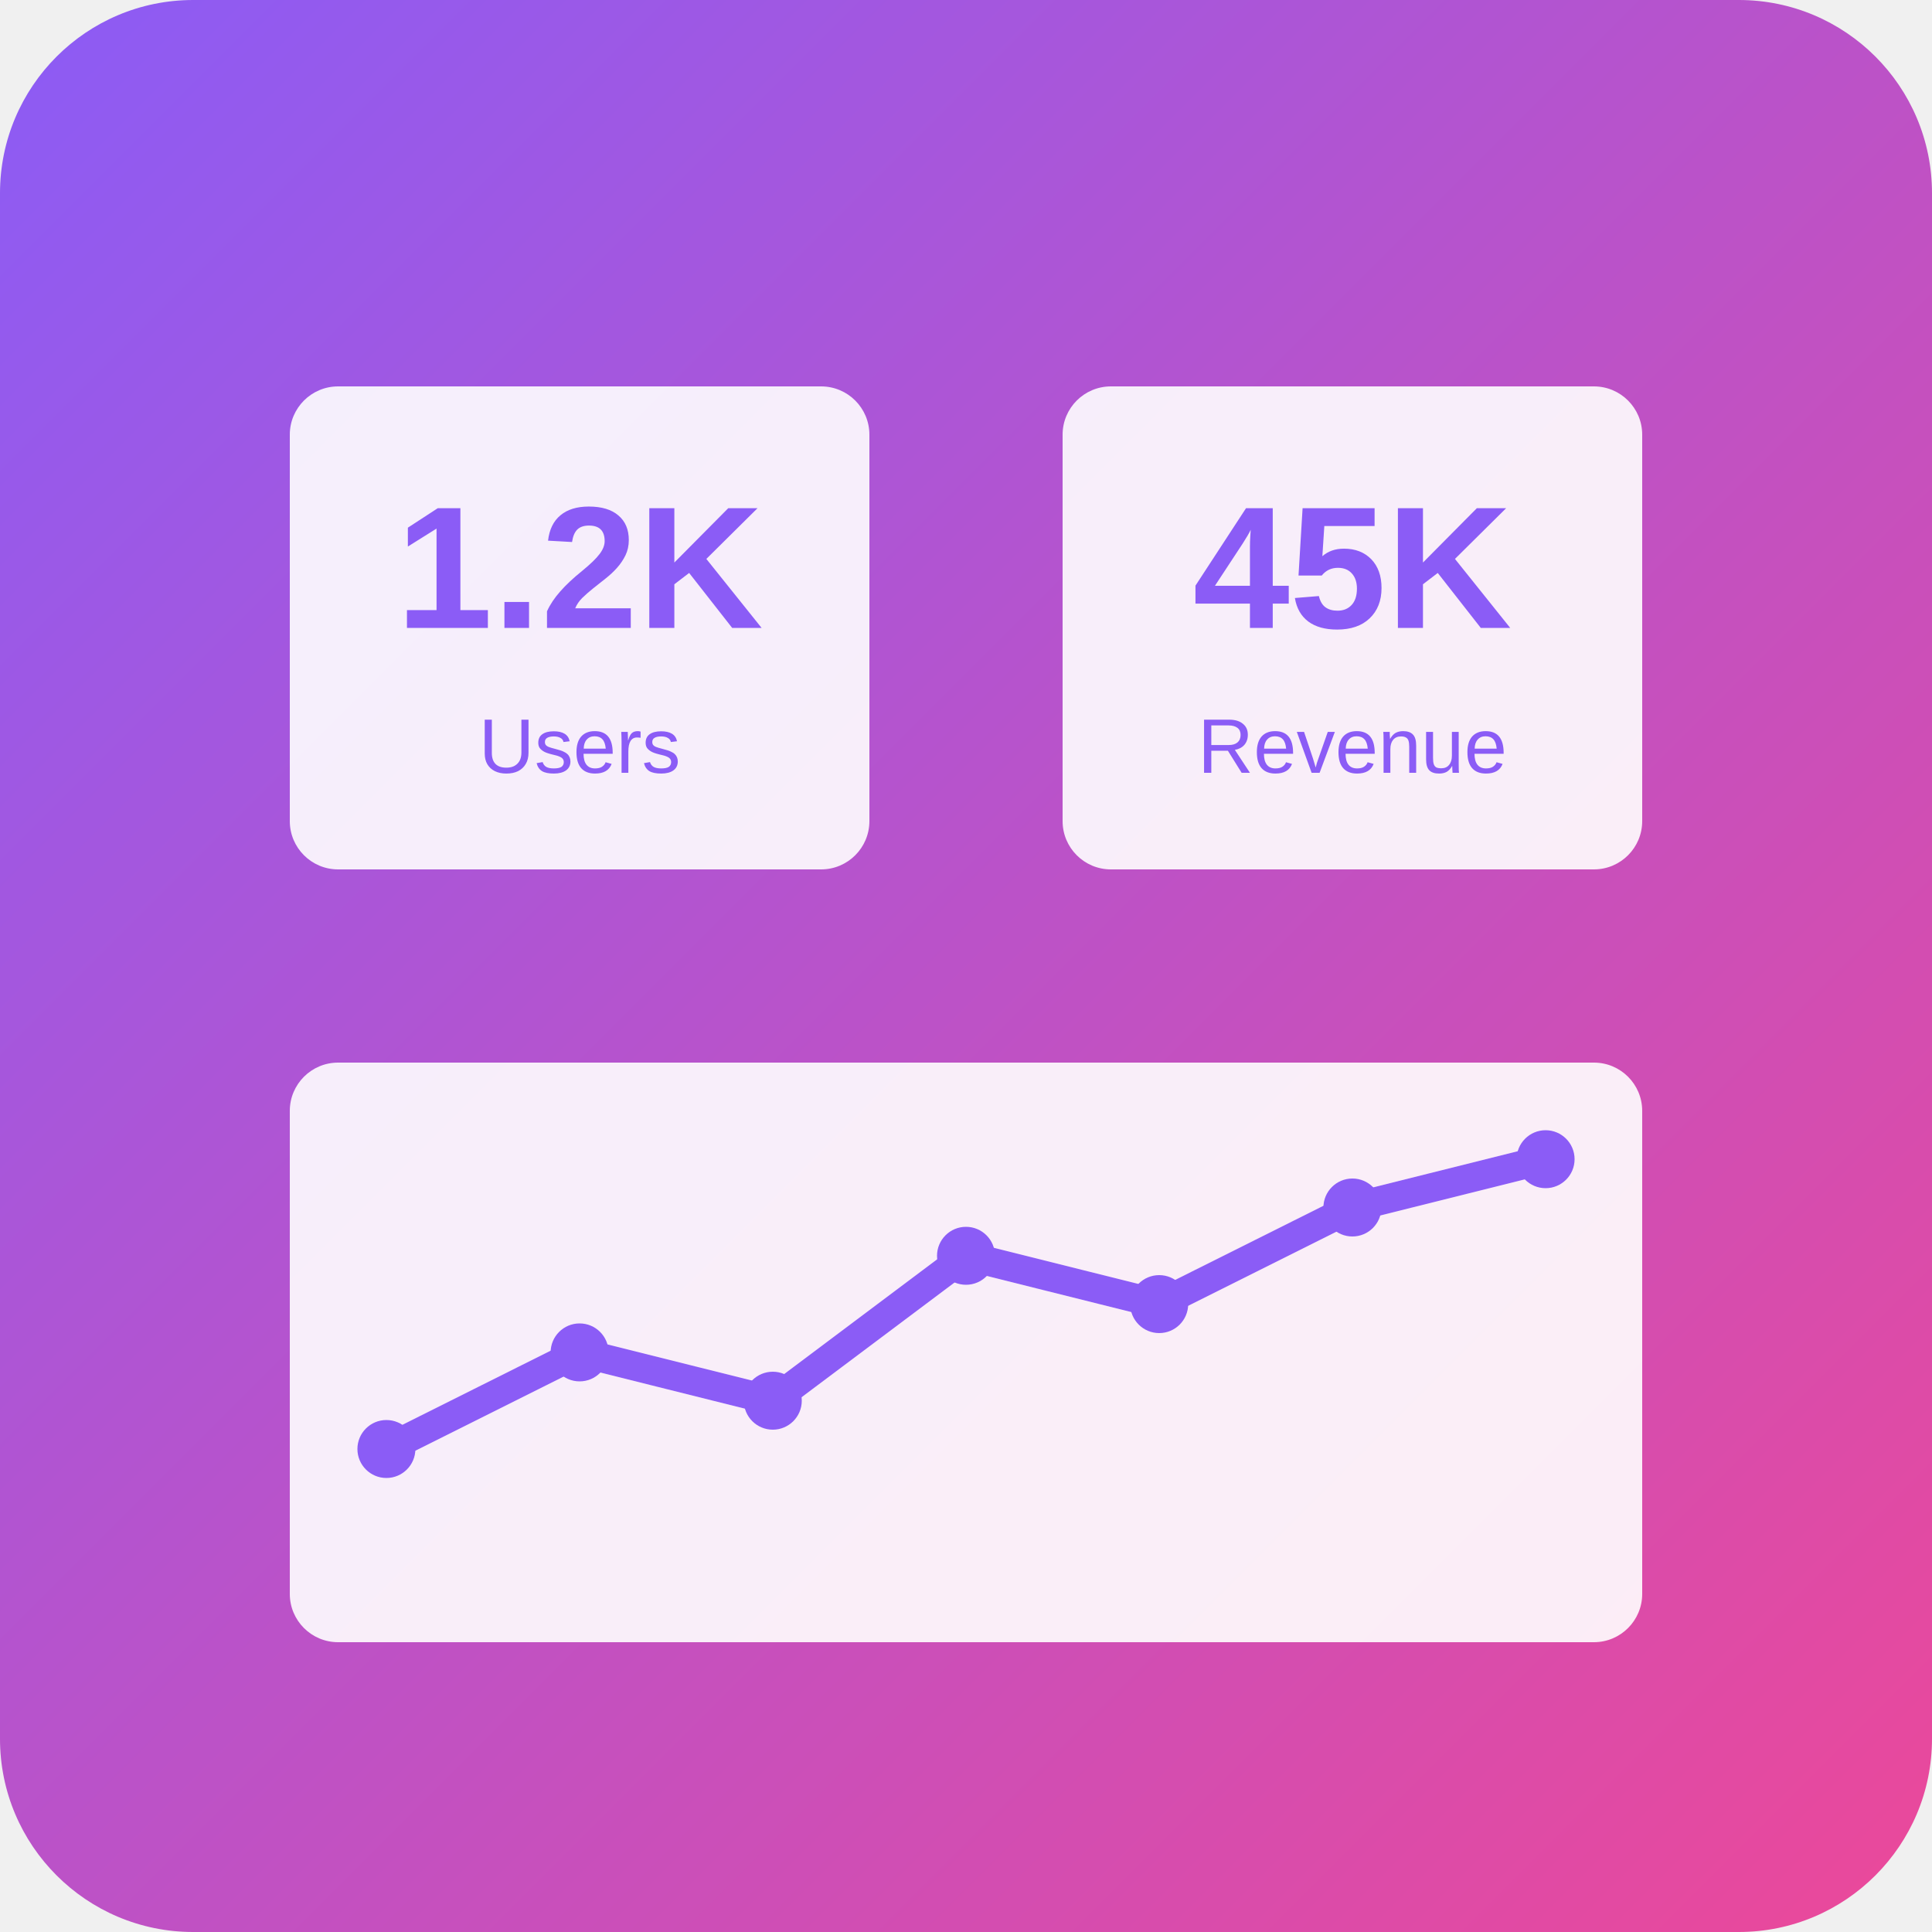
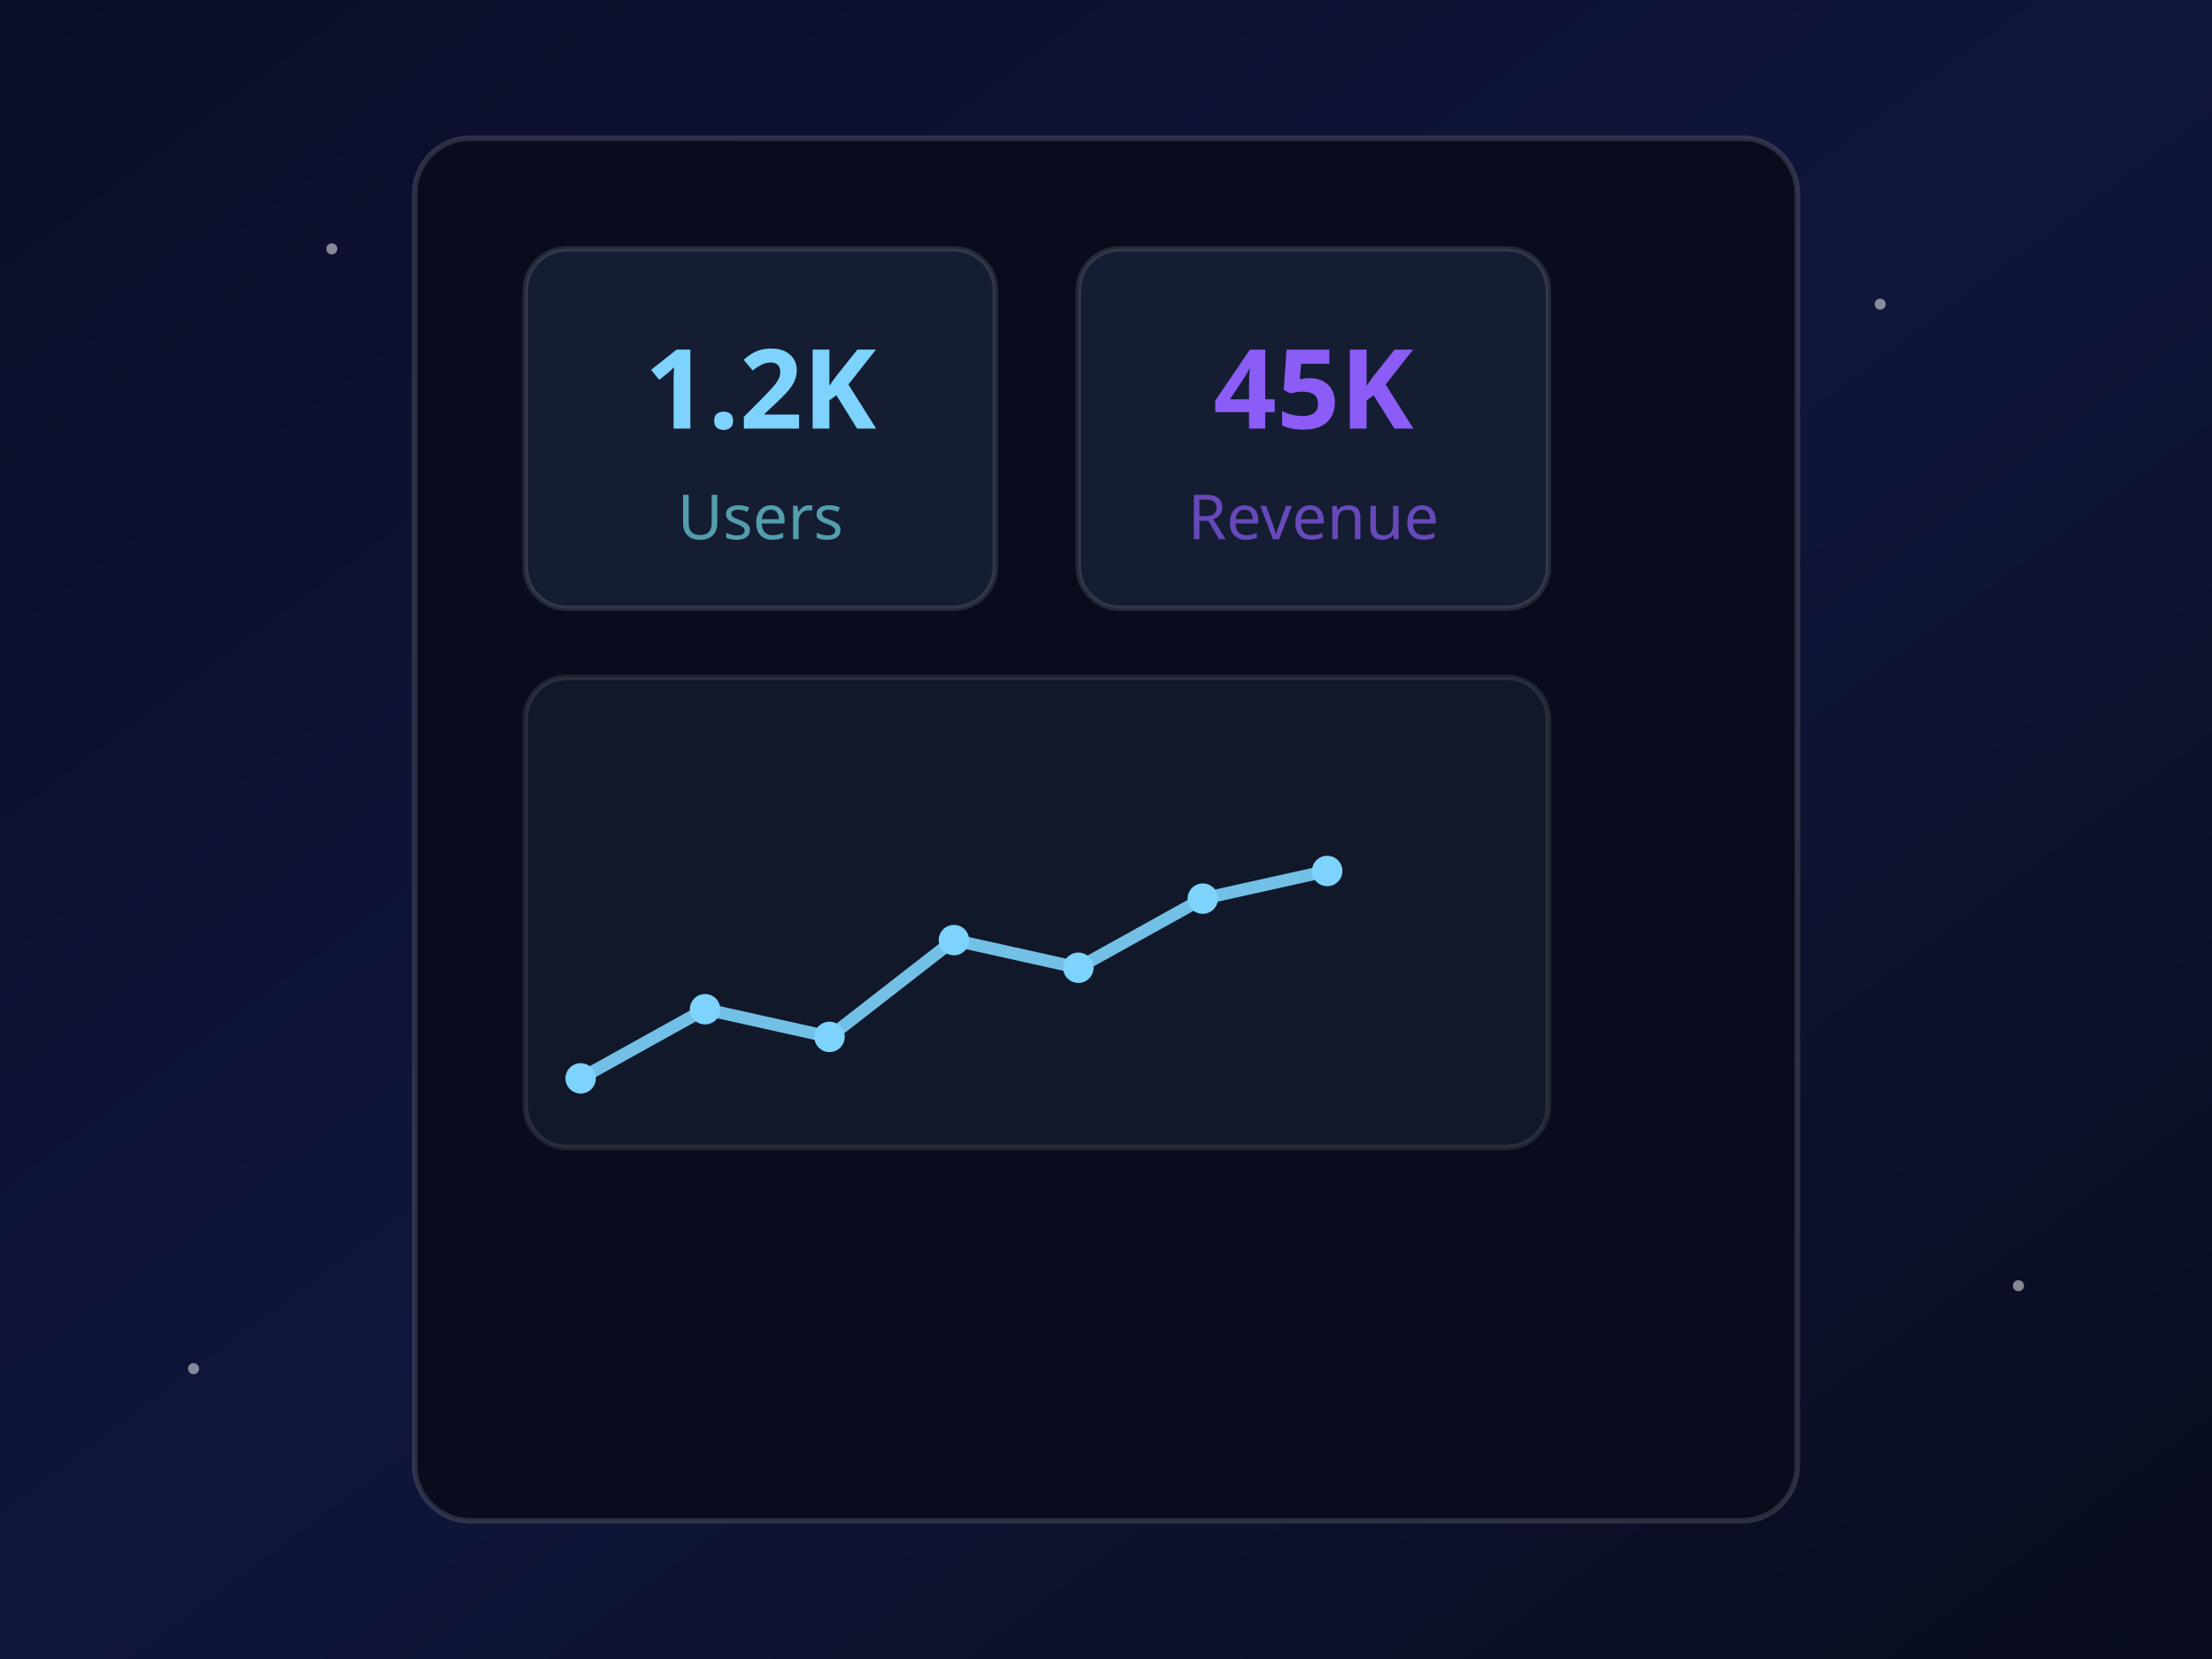
- <svg xmlns="http://www.w3.org/2000/svg" viewBox="0 0 200 200">
+ <svg xmlns="http://www.w3.org/2000/svg" width="320" height="240" viewBox="0 0 320 240" fill="none">
  <defs>
-     <linearGradient id="dashboardGrad" x1="0%" y1="0%" x2="100%" y2="100%">
-       <stop offset="0%" stop-color="#8b5cf6" />
-       <stop offset="100%" stop-color="#ec4899" />
+     <linearGradient id="dashBg" x1="0%" y1="0%" x2="100%" y2="100%">
+       <stop offset="0%" style="stop-color:#0a0d28;stop-opacity:1" />
+       <stop offset="50%" style="stop-color:#10163b;stop-opacity:1" />
+       <stop offset="100%" style="stop-color:#080c1c;stop-opacity:1" />
    </linearGradient>
  </defs>
-   <rect width="200" height="200" fill="url(#dashboardGrad)" rx="20" />
-   <rect x="30" y="40" width="60" height="50" fill="white" opacity="0.9" rx="5" />
-   <text x="60" y="65" font-family="Arial" font-size="18" fill="#8b5cf6" text-anchor="middle" font-weight="bold">1.2K</text>
-   <text x="60" y="80" font-family="Arial" font-size="8" fill="#8b5cf6" text-anchor="middle">Users</text>
-   <rect x="110" y="40" width="60" height="50" fill="white" opacity="0.9" rx="5" />
-   <text x="140" y="65" font-family="Arial" font-size="18" fill="#8b5cf6" text-anchor="middle" font-weight="bold">45K</text>
-   <text x="140" y="80" font-family="Arial" font-size="8" fill="#8b5cf6" text-anchor="middle">Revenue</text>
-   <rect x="30" y="110" width="140" height="60" fill="white" opacity="0.9" rx="5" />
-   <polyline points="40,150 60,140 80,145 100,130 120,135 140,125 160,120" fill="none" stroke="#8b5cf6" stroke-width="3" />
-   <circle cx="40" cy="150" r="3" fill="#8b5cf6" />
-   <circle cx="60" cy="140" r="3" fill="#8b5cf6" />
-   <circle cx="80" cy="145" r="3" fill="#8b5cf6" />
-   <circle cx="100" cy="130" r="3" fill="#8b5cf6" />
-   <circle cx="120" cy="135" r="3" fill="#8b5cf6" />
-   <circle cx="140" cy="125" r="3" fill="#8b5cf6" />
-   <circle cx="160" cy="120" r="3" fill="#8b5cf6" />
+   <rect width="320" height="240" fill="url(#dashBg)" />
+   <rect x="60" y="20" width="200" height="200" rx="8" fill="#080c1c" stroke="rgba(255,255,255,0.14)" stroke-width="0.8" />
+   <rect x="76" y="36" width="68" height="52" rx="6" fill="rgba(22,32,52,0.9)" stroke="rgba(255,255,255,0.12)" stroke-width="0.8" />
+   <text x="110" y="62" font-family="system-ui,sans-serif" font-size="16" fill="#7dd3fc" text-anchor="middle" font-weight="700">1.2K</text>
+   <text x="110" y="78" font-family="system-ui,sans-serif" font-size="9" fill="rgba(125,243,255,0.6)" text-anchor="middle">Users</text>
+   <rect x="156" y="36" width="68" height="52" rx="6" fill="rgba(22,32,52,0.9)" stroke="rgba(255,255,255,0.12)" stroke-width="0.8" />
+   <text x="190" y="62" font-family="system-ui,sans-serif" font-size="16" fill="#8b5cf6" text-anchor="middle" font-weight="700">45K</text>
+   <text x="190" y="78" font-family="system-ui,sans-serif" font-size="9" fill="rgba(139,92,246,0.7)" text-anchor="middle">Revenue</text>
+   <rect x="76" y="98" width="148" height="68" rx="6" fill="rgba(22,32,52,0.6)" stroke="rgba(255,255,255,0.1)" stroke-width="0.8" />
+   <polyline points="84,156 102,146 120,150 138,136 156,140 174,130 192,126" fill="none" stroke="#7dd3fc" stroke-width="1.8" opacity="0.9" />
+   <circle cx="84" cy="156" r="2.2" fill="#7dd3fc" />
+   <circle cx="102" cy="146" r="2.2" fill="#7dd3fc" />
+   <circle cx="120" cy="150" r="2.2" fill="#7dd3fc" />
+   <circle cx="138" cy="136" r="2.2" fill="#7dd3fc" />
+   <circle cx="156" cy="140" r="2.2" fill="#7dd3fc" />
+   <circle cx="174" cy="130" r="2.2" fill="#7dd3fc" />
+   <circle cx="192" cy="126" r="2.2" fill="#7dd3fc" />
+   <circle cx="48" cy="36" r="0.8" fill="#fff" opacity="0.5" />
+   <circle cx="272" cy="44" r="0.8" fill="#fff" opacity="0.5" />
+   <circle cx="28" cy="198" r="0.8" fill="#fff" opacity="0.5" />
+   <circle cx="292" cy="186" r="0.8" fill="#fff" opacity="0.5" />
</svg>
